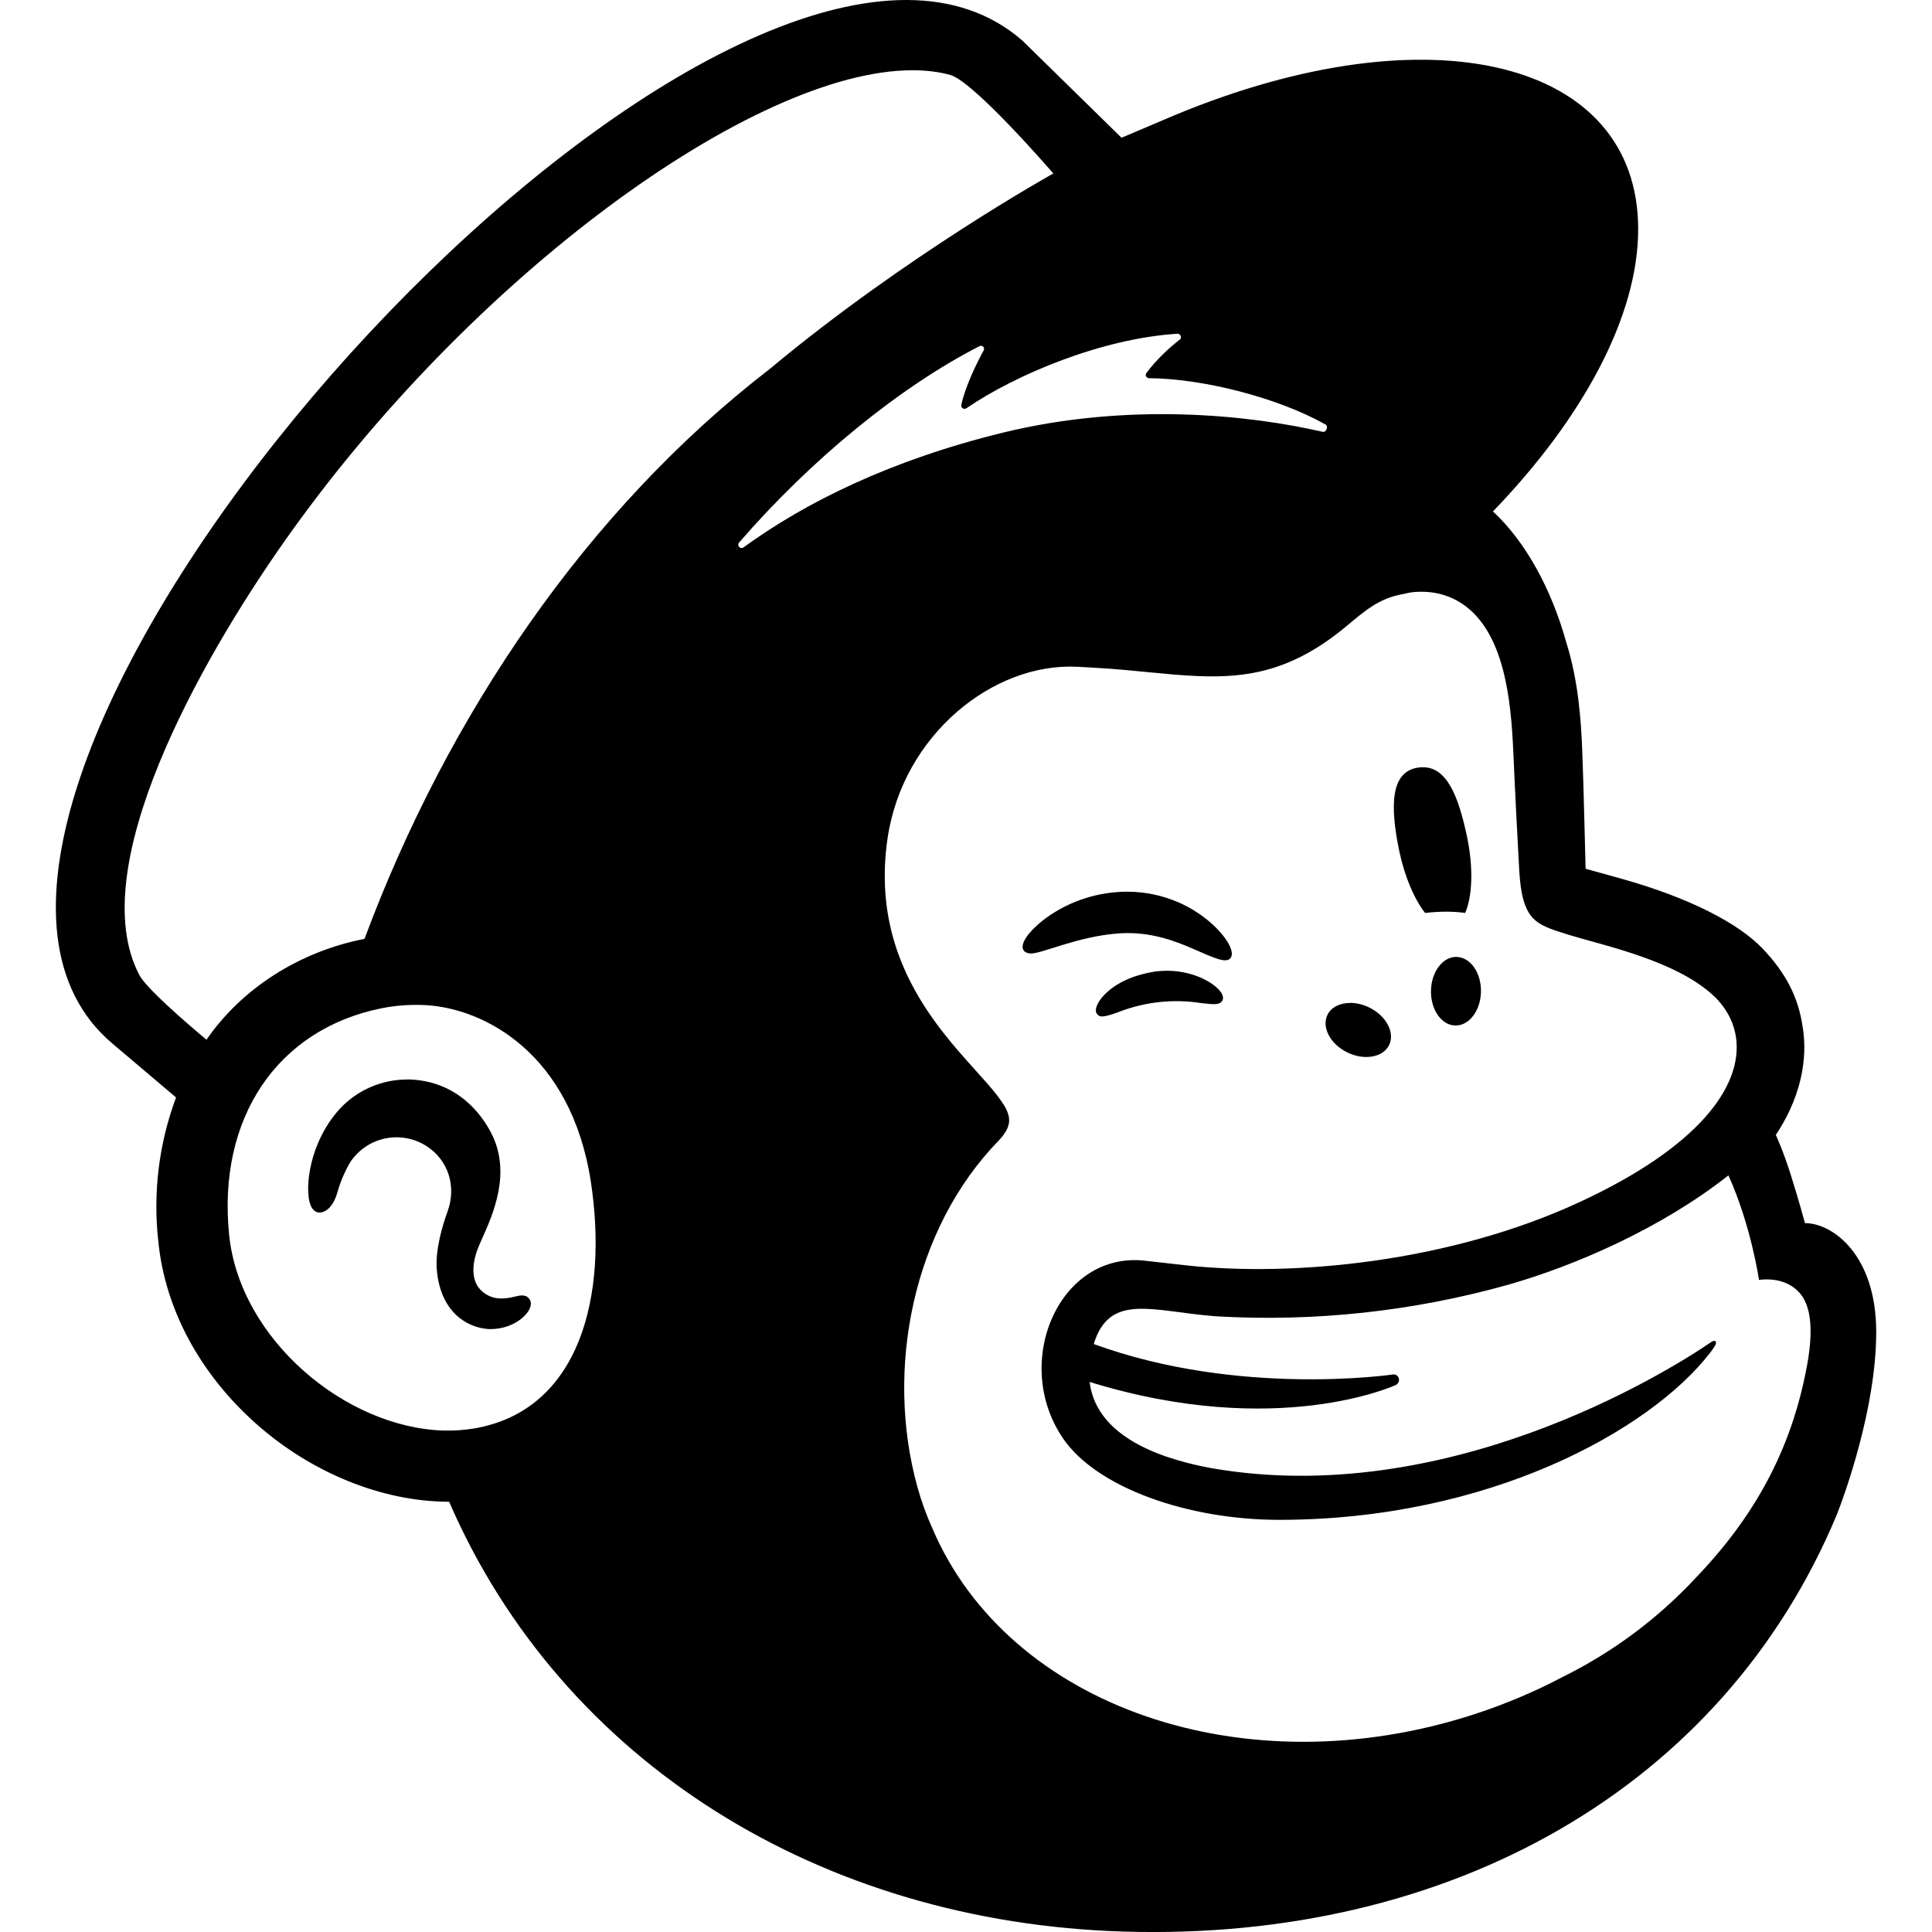
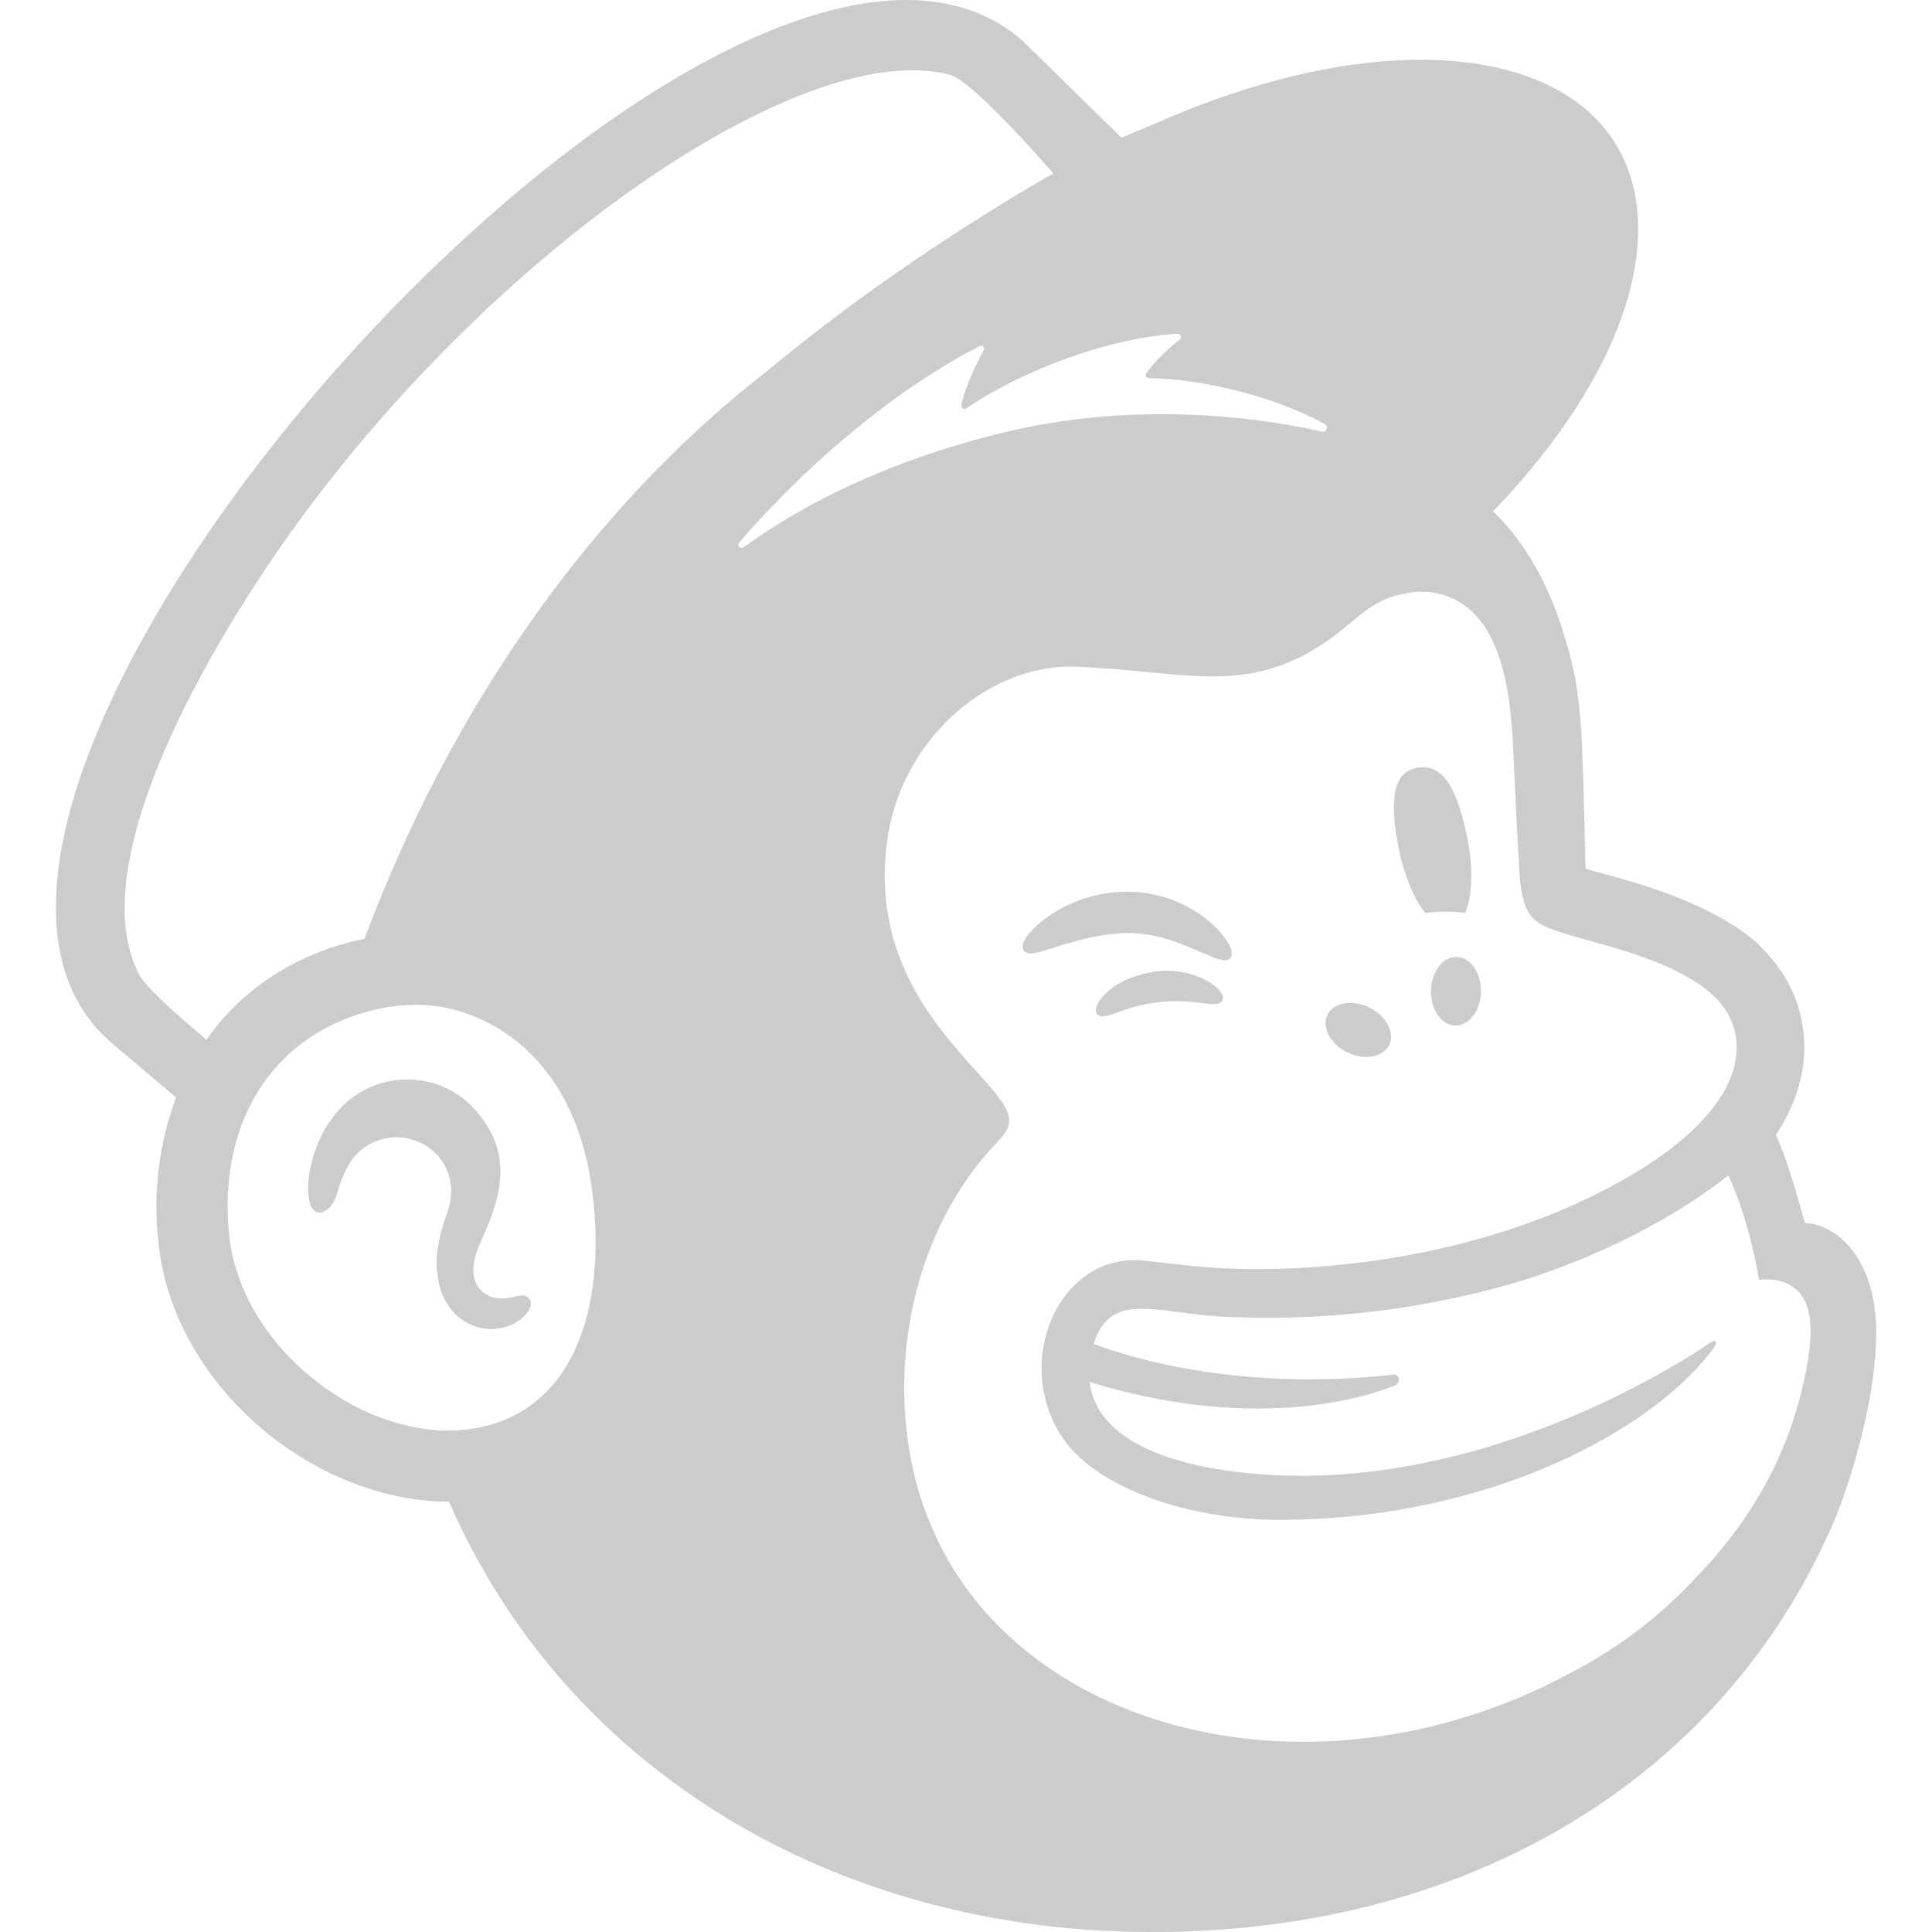
- <svg xmlns="http://www.w3.org/2000/svg" role="img" viewBox="0 0 24 24">
+ <svg xmlns="http://www.w3.org/2000/svg" role="img" viewBox="0 0 24 24" fill="#cccccc">
  <path d="M11.267 0C6.791-.015-1.82 10.246 1.397 12.964l.79.669a3.88 3.88 0 0 0-.22 1.792c.084.84.518 1.644 1.22 2.266.666.59 1.542.964 2.392.964 1.406 3.24 4.62 5.228 8.386 5.34 4.04.12 7.433-1.776 8.854-5.182.093-.24.488-1.316.488-2.267 0-.956-.54-1.352-.885-1.352-.01-.037-.078-.286-.172-.586-.093-.3-.19-.51-.19-.51.375-.563.382-1.065.332-1.35-.053-.353-.2-.653-.496-.964-.296-.311-.902-.63-1.753-.868l-.446-.124c-.002-.019-.024-1.053-.043-1.497-.014-.32-.042-.822-.197-1.315-.186-.668-.508-1.253-.911-1.627 1.112-1.152 1.806-2.422 1.804-3.511-.003-2.095-2.576-2.729-5.746-1.416l-.672.285A678.22 678.22 0 0 0 12.7.504C12.304.159 11.817.002 11.267 0zm.073.873c.166 0 .322.019.465.058.297.084 1.28 1.224 1.28 1.224s-1.826 1.013-3.52 2.426c-2.28 1.757-4.005 4.311-5.037 7.082-.811.158-1.526.618-1.963 1.253-.261-.218-.748-.64-.834-.804-.698-1.326.761-3.902 1.781-5.357C5.834 3.44 9.37.867 11.34.873zm3.286 3.273c.04-.002.06.05.028.074-.143.11-.299.26-.413.414a.04.04 0 0 0 .031.064c.659.004 1.587.235 2.192.574.041.023.012.103-.034.092-.915-.21-2.414-.369-3.97.01-1.39.34-2.45.863-3.224 1.426-.04.028-.086-.023-.055-.06.896-1.035 1.999-1.935 2.987-2.44.034-.018.07.019.052.052-.079.143-.23.447-.278.678-.007.035.032.063.062.042.615-.42 1.684-.868 2.622-.926zm3.023 3.205l.056.001a.896.896 0 0 1 .456.146c.534.355.61 1.216.638 1.845.015.36.059 1.229.074 1.478.034.571.184.651.487.751.17.057.33.098.563.164.706.198 1.125.4 1.39.658.157.162.23.333.253.497.083.608-.472 1.36-1.942 2.041-1.607.746-3.557.935-4.904.785l-.471-.053c-1.078-.145-1.693 1.247-1.046 2.201.417.615 1.552 1.015 2.688 1.015 2.604 0 4.605-1.111 5.35-2.072a.987.987 0 0 0 .06-.085c.036-.055.006-.085-.04-.054-.608.416-3.31 2.069-6.2 1.571 0 0-.351-.057-.672-.182-.255-.1-.788-.344-.853-.891 2.333.72 3.801.039 3.801.039a.072.072 0 0 0 .042-.072.067.067 0 0 0-.074-.06s-1.911.283-3.718-.378c.197-.64.72-.408 1.51-.345a11.045 11.045 0 0 0 3.647-.394c.818-.234 1.892-.697 2.727-1.356.281.618.38 1.299.38 1.299s.219-.04.4.073c.173.106.299.326.213.895-.176 1.063-.628 1.926-1.387 2.72a5.714 5.714 0 0 1-1.666 1.244c-.34.18-.704.334-1.087.46-2.863.935-5.794-.093-6.739-2.3a3.545 3.545 0 0 1-.189-.522c-.403-1.455-.06-3.2 1.008-4.299.065-.07.132-.153.132-.256 0-.087-.055-.179-.102-.243-.374-.543-1.669-1.466-1.409-3.254.187-1.284 1.31-2.189 2.357-2.135.089.004.177.01.266.015.453.027.85.085 1.223.1.625.028 1.187-.063 1.853-.618.225-.187.405-.35.71-.401.028-.005.092-.028.215-.028zm.022 2.18a.42.42 0 0 0-.06.005c-.335.054-.347.468-.228 1.04.068.32.187.595.32.765.175-.02.343-.022.498 0 .089-.205.104-.557.024-.942-.112-.535-.261-.872-.554-.868zm-3.66 1.546a1.724 1.724 0 0 0-1.016.326c-.16.117-.311.28-.29.378.008.032.031.056.088.063.131.015.592-.217 1.122-.25.374-.023.684.094.923.2.239.104.386.173.443.113.037-.038.026-.11-.031-.204-.118-.192-.36-.387-.618-.497a1.601 1.601 0 0 0-.621-.129zm4.082.81c-.171-.003-.313.186-.317.42-.004.236.131.43.303.432.172.003.314-.185.318-.42.004-.236-.132-.429-.304-.432zm-3.58.172c-.05 0-.102.002-.155.008-.311.05-.483.152-.593.247-.094.082-.152.173-.152.237a.075.075 0 0 0 .075.076c.07 0 .228-.063.228-.063a1.98 1.98 0 0 1 1.001-.104c.157.018.23.027.265-.026.01-.016.022-.049-.01-.1-.063-.103-.311-.269-.66-.275zm2.26.4c-.127 0-.235.051-.283.148-.075.154.035.363.246.466.21.104.443.063.52-.09.075-.155-.035-.364-.246-.467a.542.542 0 0 0-.237-.058zm-11.635.024c.048 0 .098 0 .149.003.73.04 1.806.6 2.052 2.19.217 1.41-.128 2.843-1.449 3.069-.123.02-.248.029-.374.026-1.22-.033-2.539-1.132-2.67-2.435-.145-1.44.591-2.548 1.894-2.811.117-.024.252-.04.398-.042zm-.07.927a1.144 1.144 0 0 0-.847.364c-.38.418-.439.988-.366 1.19.027.073.07.094.1.098.064.008.16-.039.22-.2a1.2 1.2 0 0 0 .017-.052 1.58 1.58 0 0 1 .157-.37.689.689 0 0 1 .955-.199c.266.174.369.5.255.81-.058.161-.154.469-.133.721.043.511.357.717.64.738.274.01.466-.143.515-.256.029-.067.005-.107-.011-.125-.043-.053-.113-.037-.18-.021a.638.638 0 0 1-.16.022.347.347 0 0 1-.294-.148c-.078-.12-.073-.3.013-.504.011-.028.025-.058.04-.092.138-.308.368-.825.11-1.317-.195-.37-.513-.602-.894-.65a1.135 1.135 0 0 0-.138-.01z" />
</svg>
